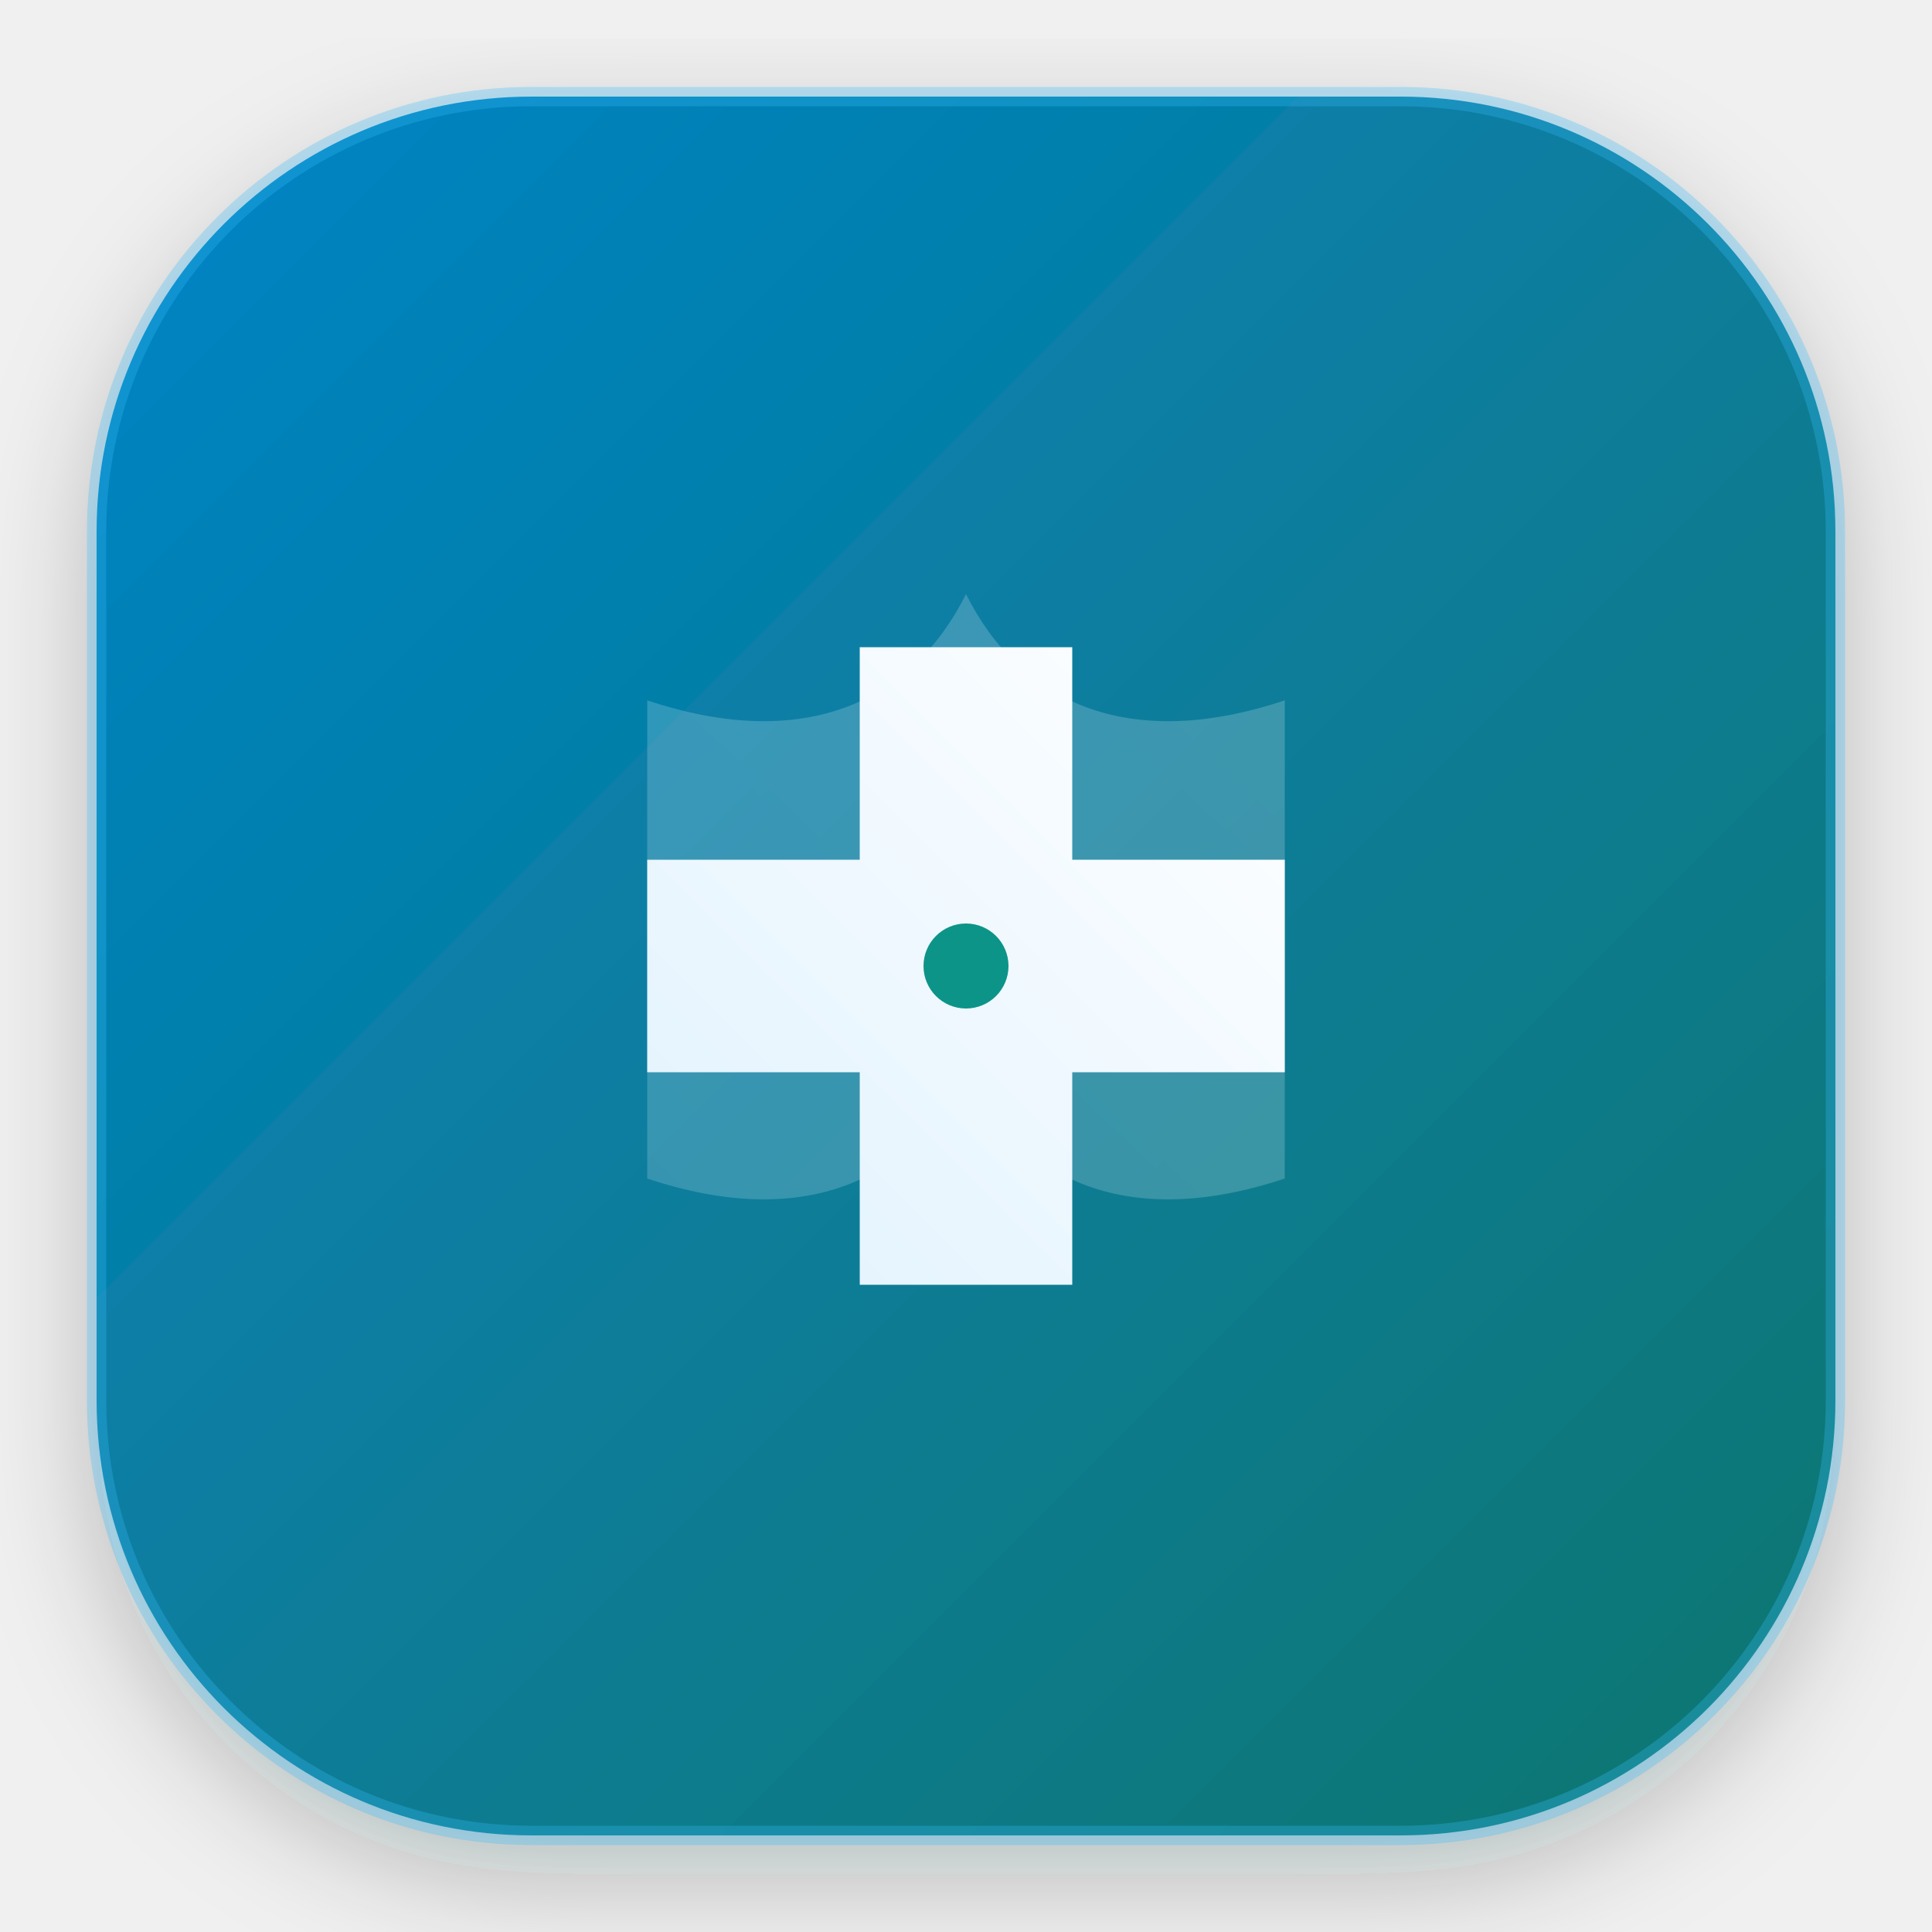
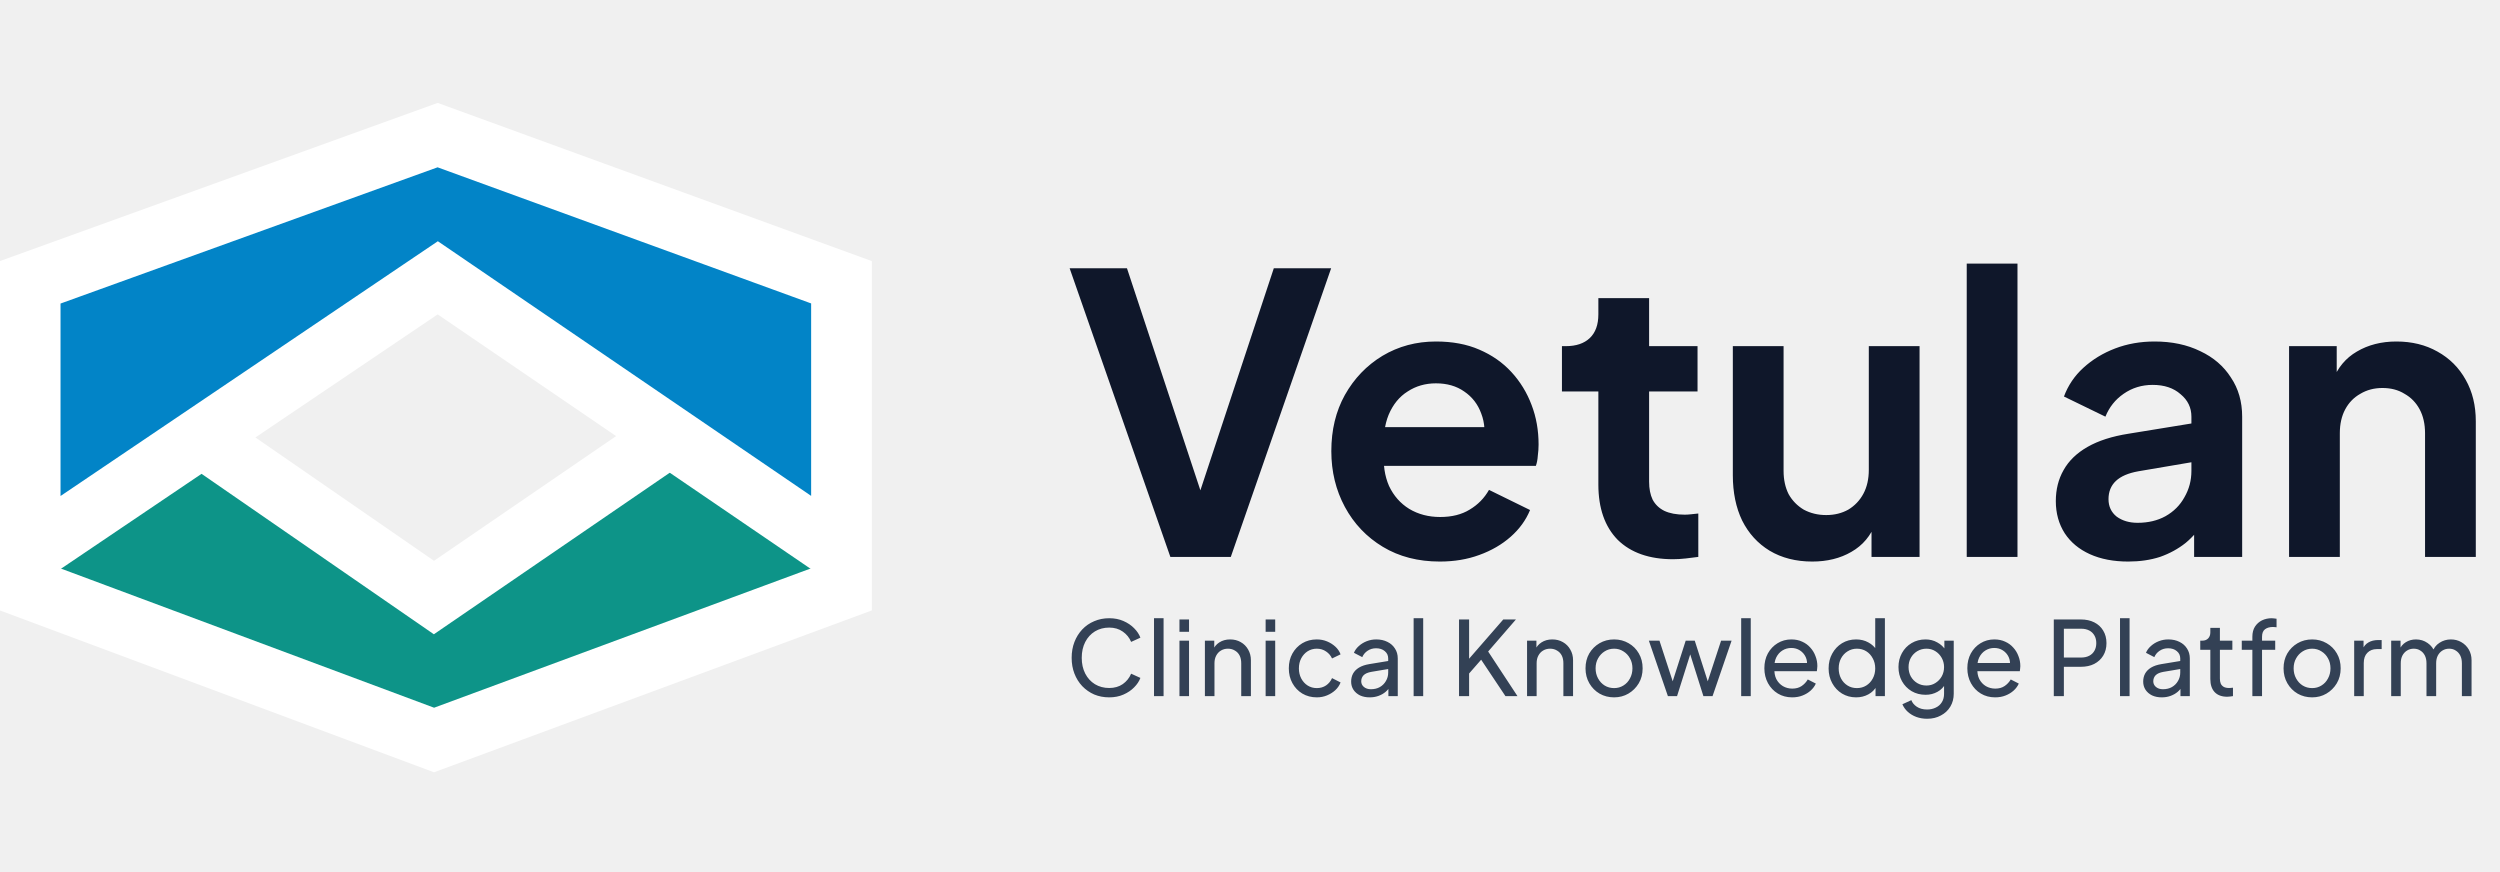
- <svg xmlns="http://www.w3.org/2000/svg" viewBox="0 0 200 200" width="200" height="200">
-   <defs>
-     <linearGradient id="bgGradient" x1="0%" y1="0%" x2="100%" y2="100%">
-       <stop offset="0%" stop-color="#0284c7" />
-       <stop offset="100%" stop-color="#0f766e" />
-     </linearGradient>
-     <linearGradient id="iconGradient" x1="100%" y1="0%" x2="0%" y2="100%">
-       <stop offset="0%" stop-color="#ffffff" />
-       <stop offset="100%" stop-color="#e0f2fe" />
-     </linearGradient>
-     <filter id="shadow" x="-20%" y="-20%" width="140%" height="140%">
-       <feDropShadow dx="0" dy="4" stdDeviation="6" flood-color="#0f172a" flood-opacity="0.25" />
-     </filter>
-   </defs>
-   <rect x="10" y="10" width="180" height="180" rx="45" fill="url(#bgGradient)" filter="url(#shadow)" />
-   <rect x="10" y="10" width="180" height="180" rx="45" fill="none" stroke="#38bdf8" stroke-width="2" stroke-opacity="0.3" />
-   <g transform="translate(100, 100) scale(1.1)" fill="url(#iconGradient)">
-     <path d="M -30 20 C -15 25, -5 20, 0 10 C 5 20, 15 25, 30 20 L 30 -25 C 15 -20, 5 -25, 0 -35 C -5 -25, -15 -20, -30 -25 Z" fill-opacity="0.2" />
-     <path d="M -10 -30 h 20 v 20 h 20 v 20 h -20 v 20 h -20 v -20 h -20 v -20 h 20 z" />
-     <circle cx="0" cy="0" r="4" fill="#0d9488" />
-   </g>
+ <svg xmlns="http://www.w3.org/2000/svg" width="413" height="144" viewBox="0 0 413 144" fill="none">
+   <path d="M139 97.366L71.704 122.248L5 97.376V52.657L68.855 96.76L71.685 98.714L74.522 96.771L139 52.611V97.366Z" fill="#0D9488" stroke="white" stroke-width="10" />
+   <path d="M5 46.636L72.296 22.32L139 46.627V91.384L75.121 47.806L72.318 45.894L69.506 47.792L5 91.35V46.636Z" fill="#0284C7" stroke="white" stroke-width="10" />
+   <path d="M193.344 92L176.704 44.32H186.176L199.232 83.808H197.376L210.432 44.32H219.904L203.328 92H193.344ZM237.854 92.768C234.27 92.768 231.134 91.957 228.446 90.336C225.758 88.715 223.667 86.517 222.174 83.744C220.68 80.971 219.934 77.899 219.934 74.528C219.934 71.029 220.68 67.936 222.174 65.248C223.71 62.517 225.779 60.363 228.382 58.784C231.027 57.205 233.971 56.416 237.214 56.416C239.944 56.416 242.334 56.864 244.382 57.76C246.472 58.656 248.243 59.893 249.694 61.472C251.144 63.051 252.254 64.864 253.022 66.912C253.79 68.917 254.174 71.093 254.174 73.44C254.174 74.037 254.131 74.656 254.046 75.296C254.003 75.936 253.896 76.491 253.726 76.96H226.845V70.56H248.99L245.022 73.568C245.406 71.605 245.299 69.856 244.702 68.32C244.147 66.784 243.208 65.568 241.886 64.672C240.606 63.776 239.048 63.328 237.214 63.328C235.464 63.328 233.907 63.776 232.542 64.672C231.176 65.525 230.131 66.805 229.406 68.512C228.723 70.176 228.467 72.203 228.638 74.592C228.467 76.725 228.744 78.624 229.47 80.288C230.238 81.909 231.347 83.168 232.798 84.064C234.291 84.96 235.998 85.408 237.918 85.408C239.838 85.408 241.459 85.003 242.782 84.192C244.147 83.381 245.214 82.293 245.982 80.928L252.766 84.256C252.083 85.92 251.016 87.392 249.566 88.672C248.115 89.952 246.387 90.955 244.382 91.68C242.419 92.405 240.243 92.768 237.854 92.768ZM276.401 92.384C272.476 92.384 269.425 91.317 267.249 89.184C265.116 87.008 264.049 83.957 264.049 80.032V64.672H258.033V57.184H258.673C260.38 57.184 261.702 56.736 262.641 55.84C263.58 54.944 264.049 53.643 264.049 51.936V49.248H272.433V57.184H280.433V64.672H272.433V79.584C272.433 80.736 272.625 81.717 273.009 82.528C273.436 83.339 274.076 83.957 274.929 84.384C275.825 84.811 276.956 85.024 278.321 85.024C278.62 85.024 278.961 85.003 279.345 84.96C279.772 84.917 280.177 84.875 280.561 84.832V92C279.964 92.085 279.281 92.171 278.513 92.256C277.745 92.341 277.041 92.384 276.401 92.384ZM299.383 92.768C296.695 92.768 294.348 92.171 292.343 90.976C290.38 89.781 288.865 88.117 287.799 85.984C286.775 83.851 286.263 81.355 286.263 78.496V57.184H294.647V77.792C294.647 79.243 294.924 80.523 295.479 81.632C296.076 82.699 296.908 83.552 297.975 84.192C299.084 84.789 300.321 85.088 301.687 85.088C303.052 85.088 304.268 84.789 305.335 84.192C306.401 83.552 307.233 82.677 307.831 81.568C308.428 80.459 308.727 79.136 308.727 77.6V57.184H317.111V92H309.175V85.152L309.879 86.368C309.068 88.501 307.724 90.101 305.847 91.168C304.012 92.235 301.857 92.768 299.383 92.768ZM324.904 92V43.552H333.288V92H324.904ZM351.589 92.768C349.157 92.768 347.045 92.363 345.253 91.552C343.461 90.741 342.074 89.589 341.093 88.096C340.112 86.56 339.621 84.789 339.621 82.784C339.621 80.864 340.048 79.157 340.901 77.664C341.754 76.128 343.077 74.848 344.869 73.824C346.661 72.8 348.922 72.075 351.653 71.648L363.045 69.792V76.192L353.253 77.856C351.589 78.155 350.352 78.688 349.541 79.456C348.73 80.224 348.325 81.227 348.325 82.464C348.325 83.659 348.773 84.619 349.669 85.344C350.608 86.027 351.76 86.368 353.125 86.368C354.874 86.368 356.41 86.005 357.733 85.28C359.098 84.512 360.144 83.467 360.869 82.144C361.637 80.821 362.021 79.371 362.021 77.792V68.832C362.021 67.339 361.424 66.101 360.229 65.12C359.077 64.096 357.541 63.584 355.621 63.584C353.829 63.584 352.229 64.075 350.821 65.056C349.456 65.995 348.453 67.253 347.813 68.832L340.965 65.504C341.648 63.669 342.714 62.091 344.165 60.768C345.658 59.403 347.408 58.336 349.413 57.568C351.418 56.8 353.594 56.416 355.941 56.416C358.8 56.416 361.317 56.949 363.493 58.016C365.669 59.04 367.354 60.491 368.549 62.368C369.786 64.203 370.405 66.357 370.405 68.832V92H362.469V86.048L364.261 85.92C363.365 87.413 362.298 88.672 361.061 89.696C359.824 90.677 358.416 91.445 356.837 92C355.258 92.512 353.509 92.768 351.589 92.768ZM378.154 92V57.184H386.026V64.032L385.386 62.816C386.197 60.725 387.519 59.147 389.354 58.08C391.231 56.971 393.407 56.416 395.882 56.416C398.442 56.416 400.703 56.971 402.666 58.08C404.671 59.189 406.229 60.747 407.338 62.752C408.447 64.715 409.002 66.997 409.002 69.6V92H400.618V71.584C400.618 70.048 400.319 68.725 399.722 67.616C399.125 66.507 398.293 65.653 397.226 65.056C396.202 64.416 394.986 64.096 393.578 64.096C392.213 64.096 390.997 64.416 389.93 65.056C388.863 65.653 388.031 66.507 387.434 67.616C386.837 68.725 386.538 70.048 386.538 71.584V92H378.154Z" fill="#0F172A" />
+   <path d="M183.242 115.204C182.347 115.204 181.519 115.045 180.76 114.728C180.012 114.399 179.355 113.94 178.788 113.351C178.233 112.762 177.802 112.07 177.496 111.277C177.19 110.484 177.037 109.617 177.037 108.676C177.037 107.724 177.19 106.851 177.496 106.058C177.802 105.265 178.233 104.573 178.788 103.984C179.343 103.395 180.001 102.941 180.76 102.624C181.519 102.295 182.347 102.131 183.242 102.131C184.115 102.131 184.897 102.284 185.588 102.59C186.291 102.896 186.88 103.293 187.356 103.78C187.843 104.267 188.189 104.789 188.393 105.344L186.863 106.041C186.568 105.338 186.109 104.772 185.486 104.341C184.863 103.899 184.115 103.678 183.242 103.678C182.358 103.678 181.57 103.888 180.879 104.307C180.199 104.726 179.666 105.31 179.281 106.058C178.896 106.806 178.703 107.679 178.703 108.676C178.703 109.662 178.896 110.529 179.281 111.277C179.666 112.025 180.199 112.609 180.879 113.028C181.57 113.447 182.358 113.657 183.242 113.657C184.115 113.657 184.863 113.442 185.486 113.011C186.109 112.569 186.568 111.997 186.863 111.294L188.393 111.991C188.189 112.546 187.843 113.068 187.356 113.555C186.88 114.042 186.291 114.439 185.588 114.745C184.897 115.051 184.115 115.204 183.242 115.204ZM190.642 115V102.131H192.223V115H190.642ZM194.846 115V105.837H196.427V115H194.846ZM194.846 104.375V102.335H196.427V104.375H194.846ZM199.05 115V105.837H200.597V107.622L200.342 107.469C200.569 106.891 200.932 106.443 201.43 106.126C201.94 105.797 202.535 105.633 203.215 105.633C203.873 105.633 204.456 105.78 204.966 106.075C205.488 106.37 205.896 106.778 206.19 107.299C206.496 107.82 206.649 108.41 206.649 109.067V115H205.051V109.577C205.051 109.067 204.961 108.636 204.779 108.285C204.598 107.934 204.337 107.662 203.997 107.469C203.669 107.265 203.289 107.163 202.858 107.163C202.428 107.163 202.042 107.265 201.702 107.469C201.374 107.662 201.113 107.939 200.92 108.302C200.728 108.653 200.631 109.078 200.631 109.577V115H199.05ZM209.082 115V105.837H210.663V115H209.082ZM209.082 104.375V102.335H210.663V104.375H209.082ZM217.536 115.204C216.641 115.204 215.842 114.994 215.139 114.575C214.448 114.156 213.904 113.583 213.507 112.858C213.11 112.133 212.912 111.317 212.912 110.41C212.912 109.492 213.11 108.676 213.507 107.962C213.904 107.248 214.448 106.681 215.139 106.262C215.842 105.843 216.641 105.633 217.536 105.633C218.137 105.633 218.698 105.741 219.219 105.956C219.74 106.171 220.199 106.46 220.596 106.823C220.993 107.186 221.282 107.611 221.463 108.098L220.052 108.778C219.837 108.302 219.508 107.917 219.066 107.622C218.624 107.316 218.114 107.163 217.536 107.163C216.981 107.163 216.476 107.305 216.023 107.588C215.581 107.871 215.23 108.257 214.969 108.744C214.708 109.231 214.578 109.792 214.578 110.427C214.578 111.039 214.708 111.594 214.969 112.093C215.23 112.58 215.581 112.966 216.023 113.249C216.476 113.532 216.981 113.674 217.536 113.674C218.114 113.674 218.624 113.527 219.066 113.232C219.508 112.926 219.837 112.524 220.052 112.025L221.463 112.739C221.282 113.215 220.993 113.64 220.596 114.014C220.199 114.377 219.74 114.666 219.219 114.881C218.698 115.096 218.137 115.204 217.536 115.204ZM226.269 115.204C225.668 115.204 225.136 115.096 224.671 114.881C224.218 114.654 223.861 114.348 223.6 113.963C223.339 113.566 223.209 113.113 223.209 112.603C223.209 112.116 223.311 111.679 223.515 111.294C223.73 110.897 224.059 110.563 224.501 110.291C224.954 110.019 225.521 109.826 226.201 109.713L229.601 109.152V110.478L226.558 110.988C225.969 111.09 225.538 111.277 225.266 111.549C225.005 111.821 224.875 112.155 224.875 112.552C224.875 112.926 225.022 113.238 225.317 113.487C225.623 113.736 226.003 113.861 226.456 113.861C227.034 113.861 227.533 113.742 227.952 113.504C228.383 113.255 228.717 112.92 228.955 112.501C229.204 112.082 229.329 111.617 229.329 111.107V108.778C229.329 108.279 229.142 107.877 228.768 107.571C228.405 107.254 227.924 107.095 227.323 107.095C226.802 107.095 226.337 107.231 225.929 107.503C225.532 107.764 225.238 108.115 225.045 108.557L223.668 107.843C223.838 107.424 224.11 107.05 224.484 106.721C224.858 106.381 225.294 106.115 225.793 105.922C226.292 105.729 226.813 105.633 227.357 105.633C228.06 105.633 228.677 105.769 229.21 106.041C229.743 106.302 230.156 106.67 230.451 107.146C230.757 107.611 230.91 108.155 230.91 108.778V115H229.363V113.266L229.652 113.368C229.459 113.731 229.199 114.048 228.87 114.32C228.541 114.592 228.156 114.807 227.714 114.966C227.272 115.125 226.79 115.204 226.269 115.204ZM233.531 115V102.131H235.112V115H233.531ZM241.031 115V102.335H242.697V109.458L242.289 109.288L248.341 102.335H250.432L245.349 108.2L245.434 107.01L250.687 115H248.698L244.686 108.982L242.697 111.26V115H241.031ZM252.27 115V105.837H253.817V107.622L253.562 107.469C253.788 106.891 254.151 106.443 254.65 106.126C255.16 105.797 255.755 105.633 256.435 105.633C257.092 105.633 257.676 105.78 258.186 106.075C258.707 106.37 259.115 106.778 259.41 107.299C259.716 107.82 259.869 108.41 259.869 109.067V115H258.271V109.577C258.271 109.067 258.18 108.636 257.999 108.285C257.817 107.934 257.557 107.662 257.217 107.469C256.888 107.265 256.508 107.163 256.078 107.163C255.647 107.163 255.262 107.265 254.922 107.469C254.593 107.662 254.332 107.939 254.14 108.302C253.947 108.653 253.851 109.078 253.851 109.577V115H252.27ZM266.653 115.204C265.769 115.204 264.97 115 264.256 114.592C263.542 114.173 262.975 113.6 262.556 112.875C262.137 112.15 261.927 111.328 261.927 110.41C261.927 109.492 262.131 108.676 262.539 107.962C262.958 107.248 263.525 106.681 264.239 106.262C264.953 105.843 265.758 105.633 266.653 105.633C267.537 105.633 268.336 105.843 269.05 106.262C269.764 106.67 270.325 107.231 270.733 107.945C271.152 108.659 271.362 109.481 271.362 110.41C271.362 111.339 271.147 112.167 270.716 112.892C270.285 113.606 269.713 114.173 268.999 114.592C268.296 115 267.514 115.204 266.653 115.204ZM266.653 113.674C267.22 113.674 267.73 113.532 268.183 113.249C268.648 112.966 269.01 112.575 269.271 112.076C269.543 111.577 269.679 111.022 269.679 110.41C269.679 109.787 269.543 109.237 269.271 108.761C269.01 108.274 268.648 107.888 268.183 107.605C267.73 107.31 267.22 107.163 266.653 107.163C266.075 107.163 265.554 107.31 265.089 107.605C264.636 107.888 264.273 108.274 264.001 108.761C263.729 109.237 263.593 109.787 263.593 110.41C263.593 111.022 263.729 111.577 264.001 112.076C264.273 112.575 264.636 112.966 265.089 113.249C265.554 113.532 266.075 113.674 266.653 113.674ZM275.536 115L272.391 105.837H274.142L276.641 113.504L276.029 113.487L278.477 105.837H279.973L282.421 113.487L281.809 113.504L284.325 105.837H286.059L282.914 115H281.401L278.987 107.35H279.463L277.049 115H275.536ZM287.643 115V102.131H289.224V115H287.643ZM296.063 115.204C295.179 115.204 294.391 114.994 293.7 114.575C293.009 114.156 292.465 113.583 292.068 112.858C291.671 112.121 291.473 111.3 291.473 110.393C291.473 109.475 291.666 108.659 292.051 107.945C292.448 107.231 292.98 106.67 293.649 106.262C294.329 105.843 295.088 105.633 295.927 105.633C296.607 105.633 297.208 105.758 297.729 106.007C298.262 106.245 298.709 106.574 299.072 106.993C299.446 107.401 299.729 107.871 299.922 108.404C300.126 108.925 300.228 109.469 300.228 110.036C300.228 110.161 300.217 110.302 300.194 110.461C300.183 110.608 300.166 110.75 300.143 110.886H292.629V109.526H299.225L298.477 110.138C298.579 109.549 298.522 109.022 298.307 108.557C298.092 108.092 297.774 107.724 297.355 107.452C296.936 107.18 296.46 107.044 295.927 107.044C295.394 107.044 294.907 107.18 294.465 107.452C294.023 107.724 293.677 108.115 293.428 108.625C293.19 109.124 293.094 109.719 293.139 110.41C293.094 111.079 293.196 111.668 293.445 112.178C293.706 112.677 294.068 113.068 294.533 113.351C295.009 113.623 295.525 113.759 296.08 113.759C296.692 113.759 297.208 113.617 297.627 113.334C298.046 113.051 298.386 112.688 298.647 112.246L299.973 112.926C299.792 113.345 299.508 113.731 299.123 114.082C298.749 114.422 298.301 114.694 297.78 114.898C297.27 115.102 296.698 115.204 296.063 115.204ZM306.625 115.204C305.763 115.204 304.987 114.994 304.296 114.575C303.616 114.156 303.077 113.583 302.681 112.858C302.284 112.133 302.086 111.322 302.086 110.427C302.086 109.509 302.284 108.693 302.681 107.979C303.077 107.254 303.616 106.681 304.296 106.262C304.987 105.843 305.763 105.633 306.625 105.633C307.384 105.633 308.058 105.797 308.648 106.126C309.237 106.443 309.702 106.874 310.042 107.418L309.787 107.809V102.131H311.385V115H309.838V113.045L310.042 113.317C309.724 113.918 309.26 114.382 308.648 114.711C308.047 115.04 307.373 115.204 306.625 115.204ZM306.761 113.674C307.339 113.674 307.854 113.532 308.308 113.249C308.761 112.966 309.118 112.58 309.379 112.093C309.651 111.594 309.787 111.039 309.787 110.427C309.787 109.804 309.651 109.248 309.379 108.761C309.118 108.262 308.761 107.871 308.308 107.588C307.854 107.305 307.339 107.163 306.761 107.163C306.194 107.163 305.678 107.31 305.214 107.605C304.76 107.888 304.403 108.274 304.143 108.761C303.882 109.237 303.752 109.792 303.752 110.427C303.752 111.039 303.882 111.594 304.143 112.093C304.403 112.58 304.76 112.966 305.214 113.249C305.667 113.532 306.183 113.674 306.761 113.674ZM318.371 118.74C317.725 118.74 317.124 118.638 316.569 118.434C316.025 118.23 315.554 117.947 315.158 117.584C314.772 117.233 314.478 116.819 314.274 116.343L315.753 115.663C315.911 116.094 316.212 116.456 316.654 116.751C317.107 117.057 317.674 117.21 318.354 117.21C318.875 117.21 319.345 117.108 319.765 116.904C320.195 116.711 320.535 116.417 320.785 116.02C321.034 115.635 321.159 115.164 321.159 114.609V112.552L321.448 112.858C321.13 113.481 320.671 113.957 320.071 114.286C319.481 114.615 318.83 114.779 318.116 114.779C317.254 114.779 316.484 114.581 315.804 114.184C315.124 113.776 314.591 113.226 314.206 112.535C313.82 111.832 313.628 111.056 313.628 110.206C313.628 109.345 313.82 108.568 314.206 107.877C314.591 107.186 315.118 106.642 315.787 106.245C316.467 105.837 317.237 105.633 318.099 105.633C318.813 105.633 319.459 105.797 320.037 106.126C320.626 106.443 321.096 106.885 321.448 107.452L321.21 107.877V105.837H322.757V114.609C322.757 115.402 322.57 116.111 322.196 116.734C321.822 117.357 321.3 117.845 320.632 118.196C319.974 118.559 319.221 118.74 318.371 118.74ZM318.252 113.249C318.796 113.249 319.283 113.113 319.714 112.841C320.156 112.569 320.507 112.206 320.768 111.753C321.028 111.288 321.159 110.773 321.159 110.206C321.159 109.651 321.028 109.141 320.768 108.676C320.507 108.211 320.156 107.843 319.714 107.571C319.283 107.299 318.796 107.163 318.252 107.163C317.696 107.163 317.192 107.299 316.739 107.571C316.285 107.843 315.928 108.211 315.668 108.676C315.418 109.129 315.294 109.639 315.294 110.206C315.294 110.773 315.418 111.288 315.668 111.753C315.928 112.206 316.28 112.569 316.722 112.841C317.175 113.113 317.685 113.249 318.252 113.249ZM329.594 115.204C328.71 115.204 327.922 114.994 327.231 114.575C326.539 114.156 325.995 113.583 325.599 112.858C325.202 112.121 325.004 111.3 325.004 110.393C325.004 109.475 325.196 108.659 325.582 107.945C325.978 107.231 326.511 106.67 327.18 106.262C327.86 105.843 328.619 105.633 329.458 105.633C330.138 105.633 330.738 105.758 331.26 106.007C331.792 106.245 332.24 106.574 332.603 106.993C332.977 107.401 333.26 107.871 333.453 108.404C333.657 108.925 333.759 109.469 333.759 110.036C333.759 110.161 333.747 110.302 333.725 110.461C333.713 110.608 333.696 110.75 333.674 110.886H326.16V109.526H332.756L332.008 110.138C332.11 109.549 332.053 109.022 331.838 108.557C331.622 108.092 331.305 107.724 330.886 107.452C330.466 107.18 329.99 107.044 329.458 107.044C328.925 107.044 328.438 107.18 327.996 107.452C327.554 107.724 327.208 108.115 326.959 108.625C326.721 109.124 326.624 109.719 326.67 110.41C326.624 111.079 326.726 111.668 326.976 112.178C327.236 112.677 327.599 113.068 328.064 113.351C328.54 113.623 329.055 113.759 329.611 113.759C330.223 113.759 330.738 113.617 331.158 113.334C331.577 113.051 331.917 112.688 332.178 112.246L333.504 112.926C333.322 113.345 333.039 113.731 332.654 114.082C332.28 114.422 331.832 114.694 331.311 114.898C330.801 115.102 330.228 115.204 329.594 115.204ZM339.286 115V102.335H343.757C344.595 102.335 345.332 102.494 345.967 102.811C346.601 103.128 347.094 103.582 347.446 104.171C347.808 104.76 347.99 105.452 347.99 106.245C347.99 107.038 347.808 107.73 347.446 108.319C347.094 108.897 346.601 109.35 345.967 109.679C345.343 109.996 344.607 110.155 343.757 110.155H340.952V115H339.286ZM340.952 108.625H343.808C344.318 108.625 344.76 108.529 345.134 108.336C345.508 108.143 345.797 107.866 346.001 107.503C346.205 107.14 346.307 106.721 346.307 106.245C346.307 105.758 346.205 105.338 346.001 104.987C345.797 104.624 345.508 104.347 345.134 104.154C344.76 103.961 344.318 103.865 343.808 103.865H340.952V108.625ZM350.226 115V102.131H351.807V115H350.226ZM357.116 115.204C356.515 115.204 355.982 115.096 355.518 114.881C355.064 114.654 354.707 114.348 354.447 113.963C354.186 113.566 354.056 113.113 354.056 112.603C354.056 112.116 354.158 111.679 354.362 111.294C354.577 110.897 354.906 110.563 355.348 110.291C355.801 110.019 356.368 109.826 357.048 109.713L360.448 109.152V110.478L357.405 110.988C356.815 111.09 356.385 111.277 356.113 111.549C355.852 111.821 355.722 112.155 355.722 112.552C355.722 112.926 355.869 113.238 356.164 113.487C356.47 113.736 356.849 113.861 357.303 113.861C357.881 113.861 358.379 113.742 358.799 113.504C359.229 113.255 359.564 112.92 359.802 112.501C360.051 112.082 360.176 111.617 360.176 111.107V108.778C360.176 108.279 359.989 107.877 359.615 107.571C359.252 107.254 358.77 107.095 358.17 107.095C357.648 107.095 357.184 107.231 356.776 107.503C356.379 107.764 356.084 108.115 355.892 108.557L354.515 107.843C354.685 107.424 354.957 107.05 355.331 106.721C355.705 106.381 356.141 106.115 356.64 105.922C357.138 105.729 357.66 105.633 358.204 105.633C358.906 105.633 359.524 105.769 360.057 106.041C360.589 106.302 361.003 106.67 361.298 107.146C361.604 107.611 361.757 108.155 361.757 108.778V115H360.21V113.266L360.499 113.368C360.306 113.731 360.045 114.048 359.717 114.32C359.388 114.592 359.003 114.807 358.561 114.966C358.119 115.125 357.637 115.204 357.116 115.204ZM367.935 115.102C367.04 115.102 366.348 114.847 365.861 114.337C365.385 113.827 365.147 113.107 365.147 112.178V107.35H363.481V105.837H363.821C364.229 105.837 364.552 105.712 364.79 105.463C365.028 105.214 365.147 104.885 365.147 104.477V103.729H366.728V105.837H368.785V107.35H366.728V112.127C366.728 112.433 366.773 112.699 366.864 112.926C366.966 113.153 367.13 113.334 367.357 113.47C367.584 113.595 367.884 113.657 368.258 113.657C368.337 113.657 368.434 113.651 368.547 113.64C368.672 113.629 368.785 113.617 368.887 113.606V115C368.74 115.034 368.575 115.057 368.394 115.068C368.213 115.091 368.06 115.102 367.935 115.102ZM372.091 115V107.35H370.34V105.837H372.091V105.191C372.091 104.534 372.233 103.978 372.516 103.525C372.811 103.072 373.196 102.726 373.672 102.488C374.16 102.25 374.698 102.131 375.287 102.131C375.412 102.131 375.548 102.142 375.695 102.165C375.854 102.176 375.984 102.193 376.086 102.216V103.627C375.996 103.604 375.888 103.593 375.763 103.593C375.639 103.582 375.542 103.576 375.474 103.576C374.953 103.576 374.522 103.701 374.182 103.95C373.854 104.199 373.689 104.613 373.689 105.191V105.837H375.865V107.35H373.689V115H372.091ZM381.969 115.204C381.085 115.204 380.286 115 379.572 114.592C378.858 114.173 378.292 113.6 377.872 112.875C377.453 112.15 377.243 111.328 377.243 110.41C377.243 109.492 377.447 108.676 377.855 107.962C378.275 107.248 378.841 106.681 379.555 106.262C380.269 105.843 381.074 105.633 381.969 105.633C382.853 105.633 383.652 105.843 384.366 106.262C385.08 106.67 385.641 107.231 386.049 107.945C386.469 108.659 386.678 109.481 386.678 110.41C386.678 111.339 386.463 112.167 386.032 112.892C385.602 113.606 385.029 114.173 384.315 114.592C383.613 115 382.831 115.204 381.969 115.204ZM381.969 113.674C382.536 113.674 383.046 113.532 383.499 113.249C383.964 112.966 384.327 112.575 384.587 112.076C384.859 111.577 384.995 111.022 384.995 110.41C384.995 109.787 384.859 109.237 384.587 108.761C384.327 108.274 383.964 107.888 383.499 107.605C383.046 107.31 382.536 107.163 381.969 107.163C381.391 107.163 380.87 107.31 380.405 107.605C379.952 107.888 379.589 108.274 379.317 108.761C379.045 109.237 378.909 109.787 378.909 110.41C378.909 111.022 379.045 111.577 379.317 112.076C379.589 112.575 379.952 112.966 380.405 113.249C380.87 113.532 381.391 113.674 381.969 113.674ZM388.911 115V105.837H390.458V107.52L390.288 107.282C390.503 106.761 390.832 106.375 391.274 106.126C391.716 105.865 392.254 105.735 392.889 105.735H393.45V107.231H392.651C392.005 107.231 391.483 107.435 391.087 107.843C390.69 108.24 390.492 108.806 390.492 109.543V115H388.911ZM395.024 115V105.837H396.571V107.707L396.35 107.418C396.577 106.84 396.939 106.398 397.438 106.092C397.937 105.786 398.498 105.633 399.121 105.633C399.835 105.633 400.475 105.831 401.042 106.228C401.62 106.625 402.017 107.146 402.232 107.792L401.79 107.809C402.028 107.095 402.43 106.557 402.997 106.194C403.564 105.82 404.193 105.633 404.884 105.633C405.519 105.633 406.091 105.78 406.601 106.075C407.122 106.37 407.536 106.778 407.842 107.299C408.148 107.82 408.301 108.41 408.301 109.067V115H406.703V109.577C406.703 109.067 406.612 108.636 406.431 108.285C406.25 107.934 406 107.662 405.683 107.469C405.377 107.265 405.014 107.163 404.595 107.163C404.187 107.163 403.819 107.265 403.49 107.469C403.173 107.662 402.918 107.939 402.725 108.302C402.544 108.653 402.453 109.078 402.453 109.577V115H400.855V109.577C400.855 109.067 400.764 108.636 400.583 108.285C400.402 107.934 400.152 107.662 399.835 107.469C399.529 107.265 399.166 107.163 398.747 107.163C398.339 107.163 397.971 107.265 397.642 107.469C397.325 107.662 397.07 107.939 396.877 108.302C396.696 108.653 396.605 109.078 396.605 109.577V115H395.024Z" fill="#334155" />
</svg>
